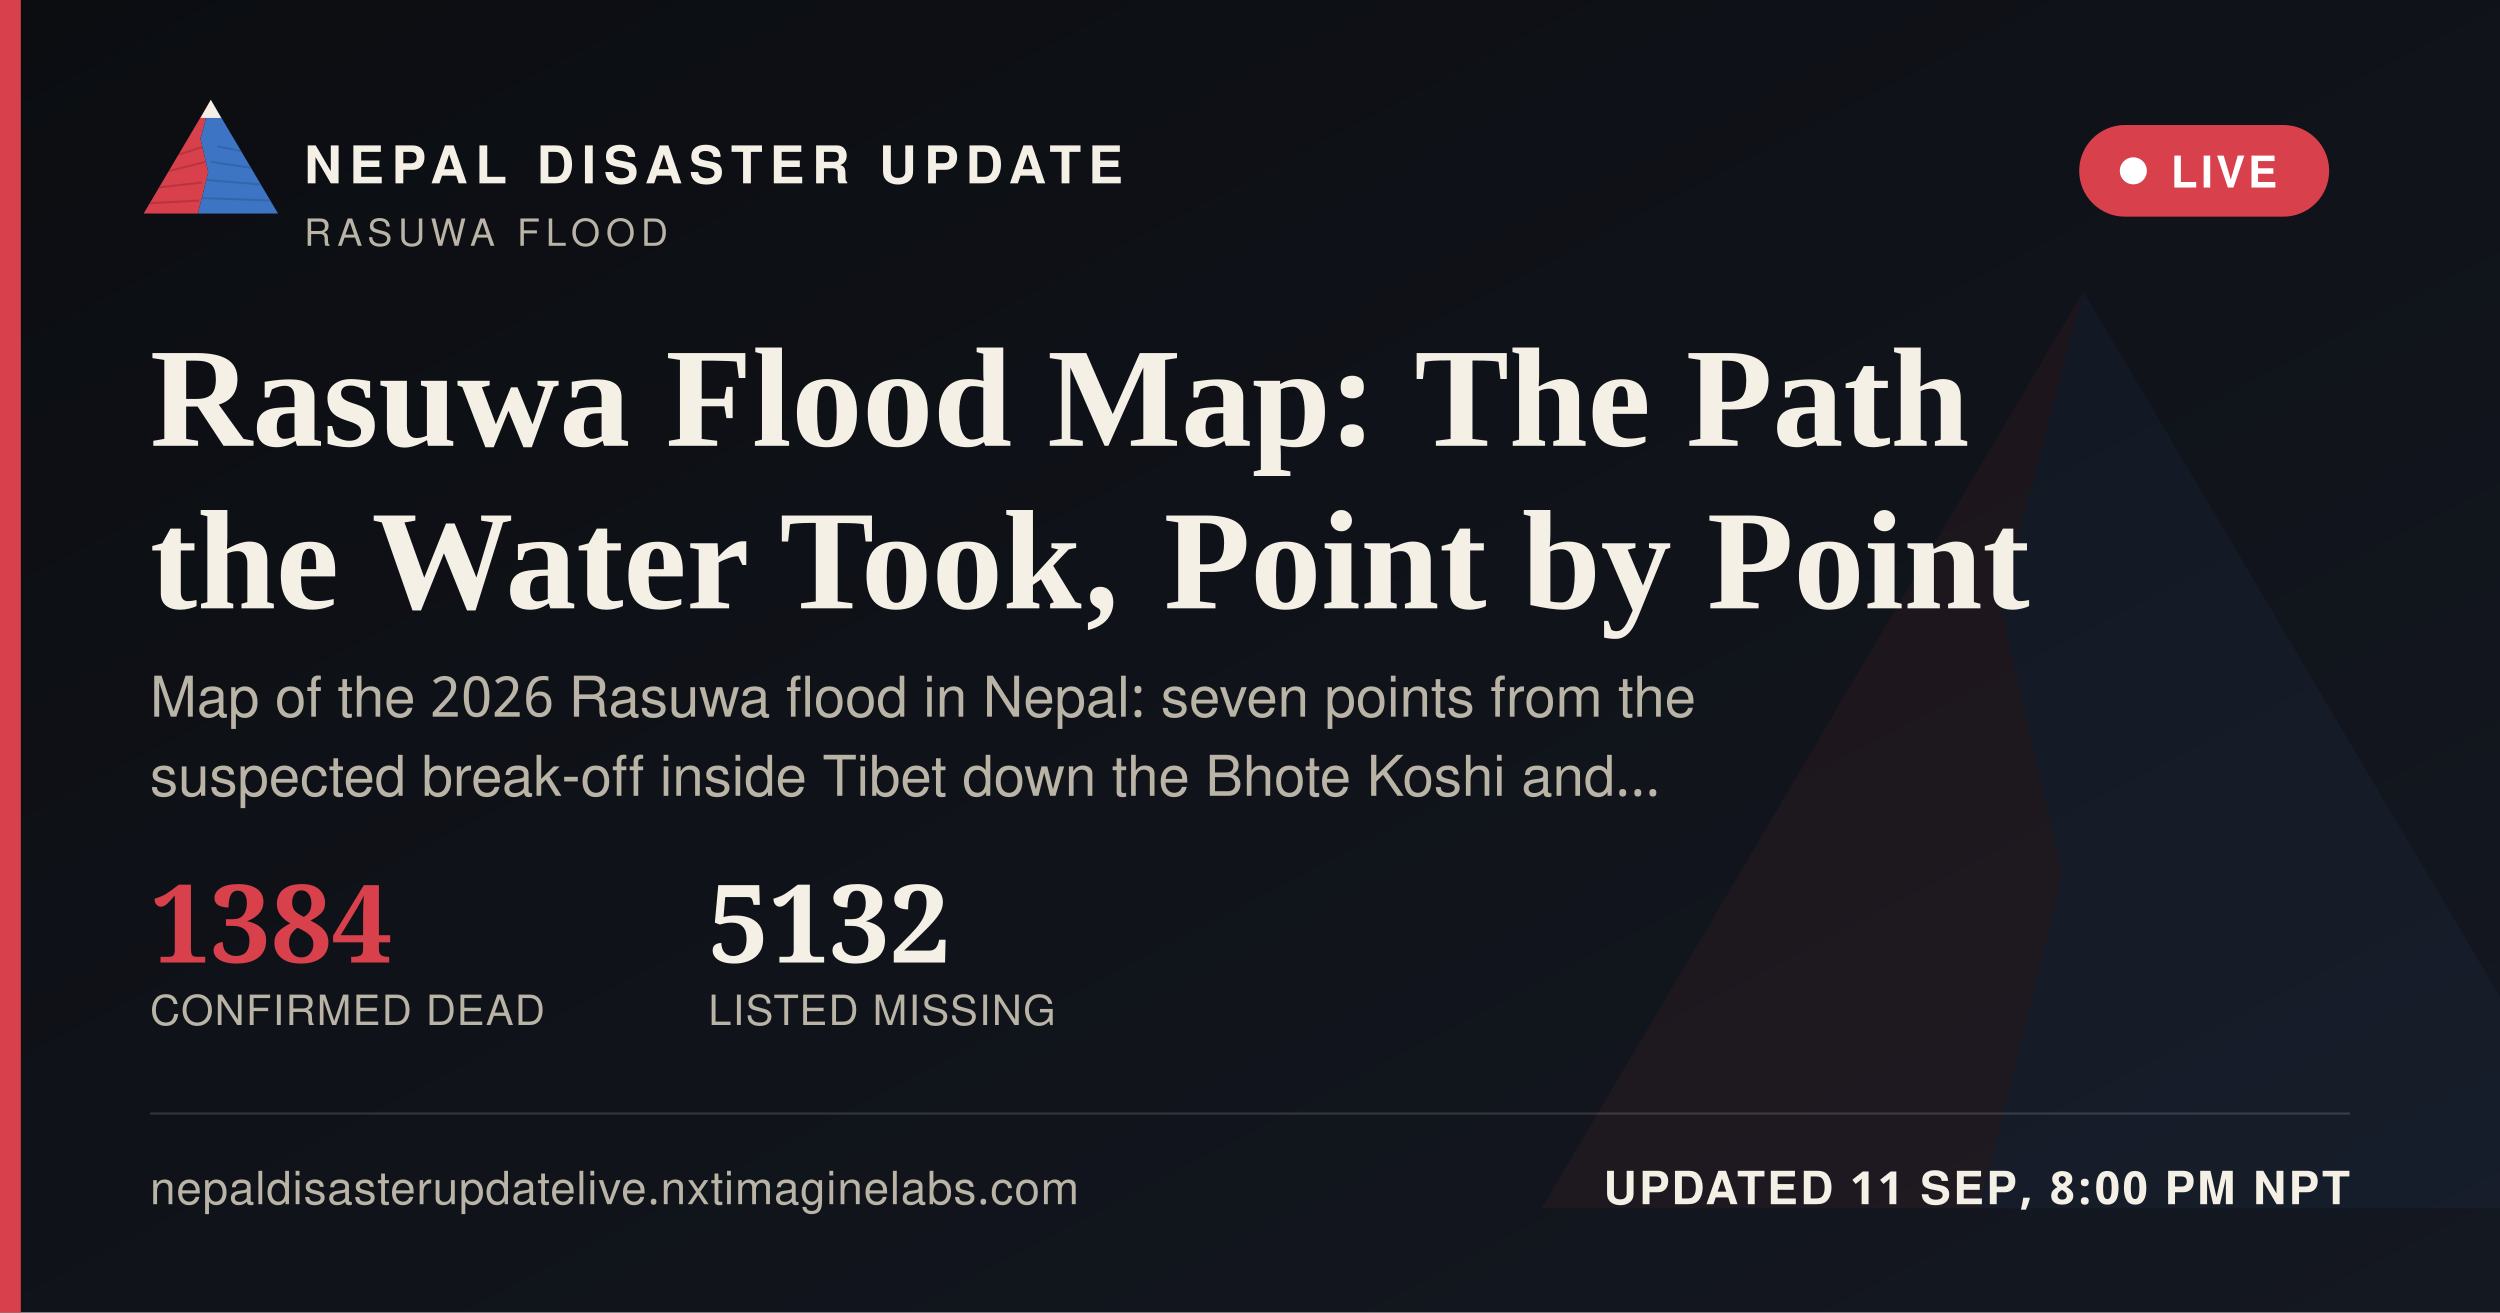
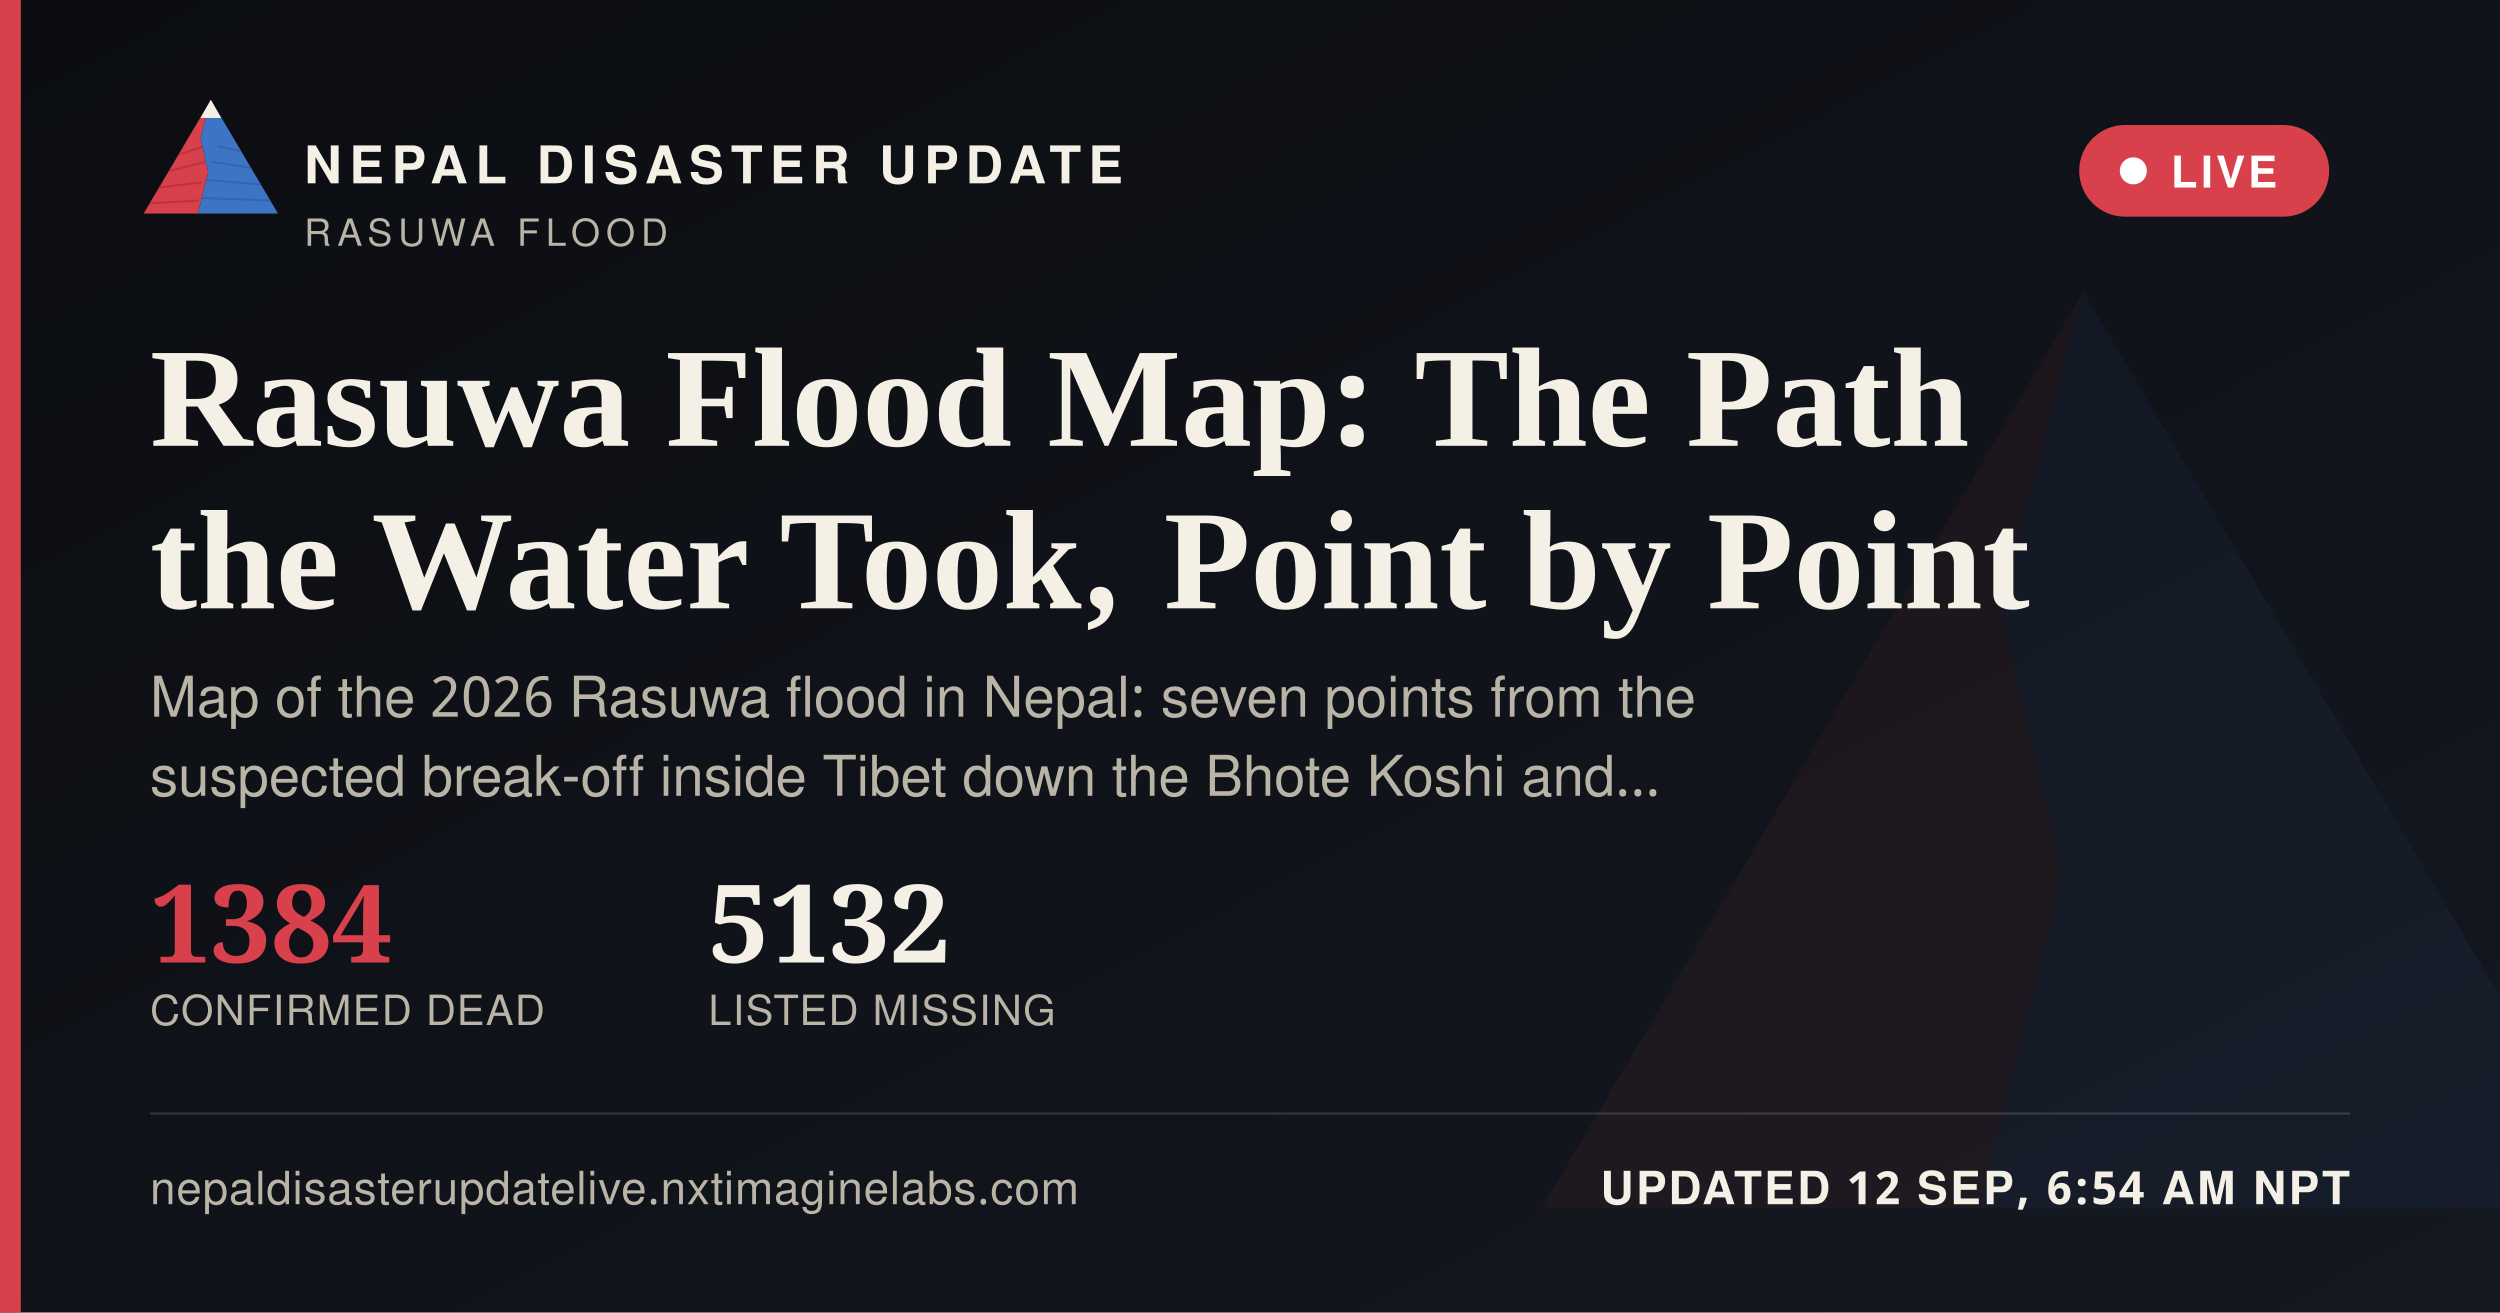
<svg xmlns="http://www.w3.org/2000/svg" width="1200" height="630" viewBox="0 0 1200 630">
  <defs>
    <linearGradient id="ogbg" x1="0" y1="0" x2="1" y2="1">
      <stop offset="0" stop-color="#0B0D11" />
      <stop offset="1" stop-color="#141821" />
    </linearGradient>
  </defs>
  <rect width="1200" height="630" fill="url(#ogbg)" />
  <g transform="translate(700,60) scale(5)" opacity="0.06">
    <polygon points="60,16 52,46 58,72 50,104 8,104" fill="#D8404B" />
    <polygon points="60,16 112,104 50,104 58,72 52,46" fill="#3D74C4" />
  </g>
  <rect x="0" y="0" width="10" height="630" fill="#D8404B" />
  <g transform="translate(64,38) scale(0.62)">
    <g>
      <defs>
        <clipPath id="ogLc">
          <polygon points="60,16 52,46 58,72 50,104 8,104" />
        </clipPath>
        <clipPath id="ogRc">
          <polygon points="60,16 112,104 50,104 58,72 52,46" />
        </clipPath>
      </defs>
      <polygon points="60,16 52,46 58,72 50,104 8,104" fill="#D8404B" />
      <g clip-path="url(#ogLc)" stroke="#A32A34" stroke-width="1.6" fill="none" opacity="0.55">
        <path d="M30,60 L55,52" />
        <path d="M24,72 L56,64" />
        <path d="M18,84 L53,80" />
        <path d="M13,96 L51,94" />
      </g>
      <polygon points="60,16 112,104 50,104 58,72 52,46" fill="#3D74C4" />
      <g clip-path="url(#ogRc)" stroke="#2A5793" stroke-width="1.6" fill="none" opacity="0.5">
        <path d="M65,52 L95,58" />
        <path d="M60,64 L100,70" />
        <path d="M56,78 L104,82" />
        <path d="M52,92 L108,94" />
      </g>
      <polygon points="60,16 52,30 68,30" fill="#F4F0E6" />
    </g>
  </g>
  <text x="146" y="88" font-family="'Public Sans', 'Noto Sans Devanagari', 'Helvetica Neue', Helvetica, Arial, sans-serif" font-size="25" font-weight="800" letter-spacing="3.6" fill="#F4F0E6">NEPAL DISASTER UPDATE</text>
  <text x="146" y="118" font-family="'Public Sans', 'Noto Sans Devanagari', 'Helvetica Neue', Helvetica, Arial, sans-serif" font-size="18" letter-spacing="2.8" fill="#B9B4A6">RASUWA FLOOD</text>
  <g>
    <rect x="998" y="60" width="120" height="44" rx="22" fill="#D8404B" stroke="none" />
    <circle cx="1024" cy="82" r="6.5" fill="#FFFFFF" />
    <text x="1042" y="90" font-family="'Public Sans', 'Noto Sans Devanagari', 'Helvetica Neue', Helvetica, Arial, sans-serif" font-size="21" font-weight="700" letter-spacing="1.6" fill="#FFFFFF">LIVE</text>
  </g>
  <text x="72" y="214" font-family="Newsreader, 'Noto Serif Devanagari', Georgia, 'Times New Roman', serif" font-size="68" font-weight="600" fill="#F4F0E6">Rasuwa Flood Map: The Path</text>
  <text x="72" y="292" font-family="Newsreader, 'Noto Serif Devanagari', Georgia, 'Times New Roman', serif" font-size="68" font-weight="600" fill="#F4F0E6">the Water Took, Point by Point</text>
  <text x="72" y="344" font-family="'Public Sans', 'Noto Sans Devanagari', 'Helvetica Neue', Helvetica, Arial, sans-serif" font-size="27" fill="#B9B4A6">Map of the 2026 Rasuwa flood in Nepal: seven points from the</text>
  <text x="72" y="382" font-family="'Public Sans', 'Noto Sans Devanagari', 'Helvetica Neue', Helvetica, Arial, sans-serif" font-size="27" fill="#B9B4A6">suspected break-off inside Tibet down the Bhote Koshi and…</text>
  <g transform="translate(72,462)">
    <text x="0" y="0" font-family="Newsreader, 'Noto Serif Devanagari', Georgia, 'Times New Roman', serif" font-size="52" font-weight="600" fill="#D8404B">1384</text>
    <text x="0" y="30" font-family="'Public Sans', 'Noto Sans Devanagari', 'Helvetica Neue', Helvetica, Arial, sans-serif" font-size="20" letter-spacing="0.6" fill="#B9B4A6">CONFIRMED DEAD</text>
    <text x="268" y="0" font-family="Newsreader, 'Noto Serif Devanagari', Georgia, 'Times New Roman', serif" font-size="52" font-weight="600" fill="#F4F0E6">5132</text>
    <text x="268" y="30" font-family="'Public Sans', 'Noto Sans Devanagari', 'Helvetica Neue', Helvetica, Arial, sans-serif" font-size="20" letter-spacing="0.6" fill="#B9B4A6">LISTED MISSING</text>
  </g>
  <rect x="72" y="534" width="1056" height="1" fill="rgba(244,240,230,0.16)" />
  <text x="72" y="578" font-family="'Public Sans', 'Noto Sans Devanagari', 'Helvetica Neue', Helvetica, Arial, sans-serif" font-size="22" fill="#B9B4A6" letter-spacing="0.4">nepaldisasterupdatelive.nxtimaginelabs.com</text>
-   <text x="1128" y="578" text-anchor="end" font-family="'Public Sans', 'Noto Sans Devanagari', 'Helvetica Neue', Helvetica, Arial, sans-serif" font-size="22" font-weight="700" letter-spacing="1.2" fill="#F4F0E6">UPDATED 11 SEP, 8:00 PM NPT</text>
+   <text x="1128" y="578" text-anchor="end" font-family="'Public Sans', 'Noto Sans Devanagari', 'Helvetica Neue', Helvetica, Arial, sans-serif" font-size="22" font-weight="700" letter-spacing="1.2" fill="#F4F0E6">UPDATED 12 SEP, 6:54 AM NPT</text>
</svg>
